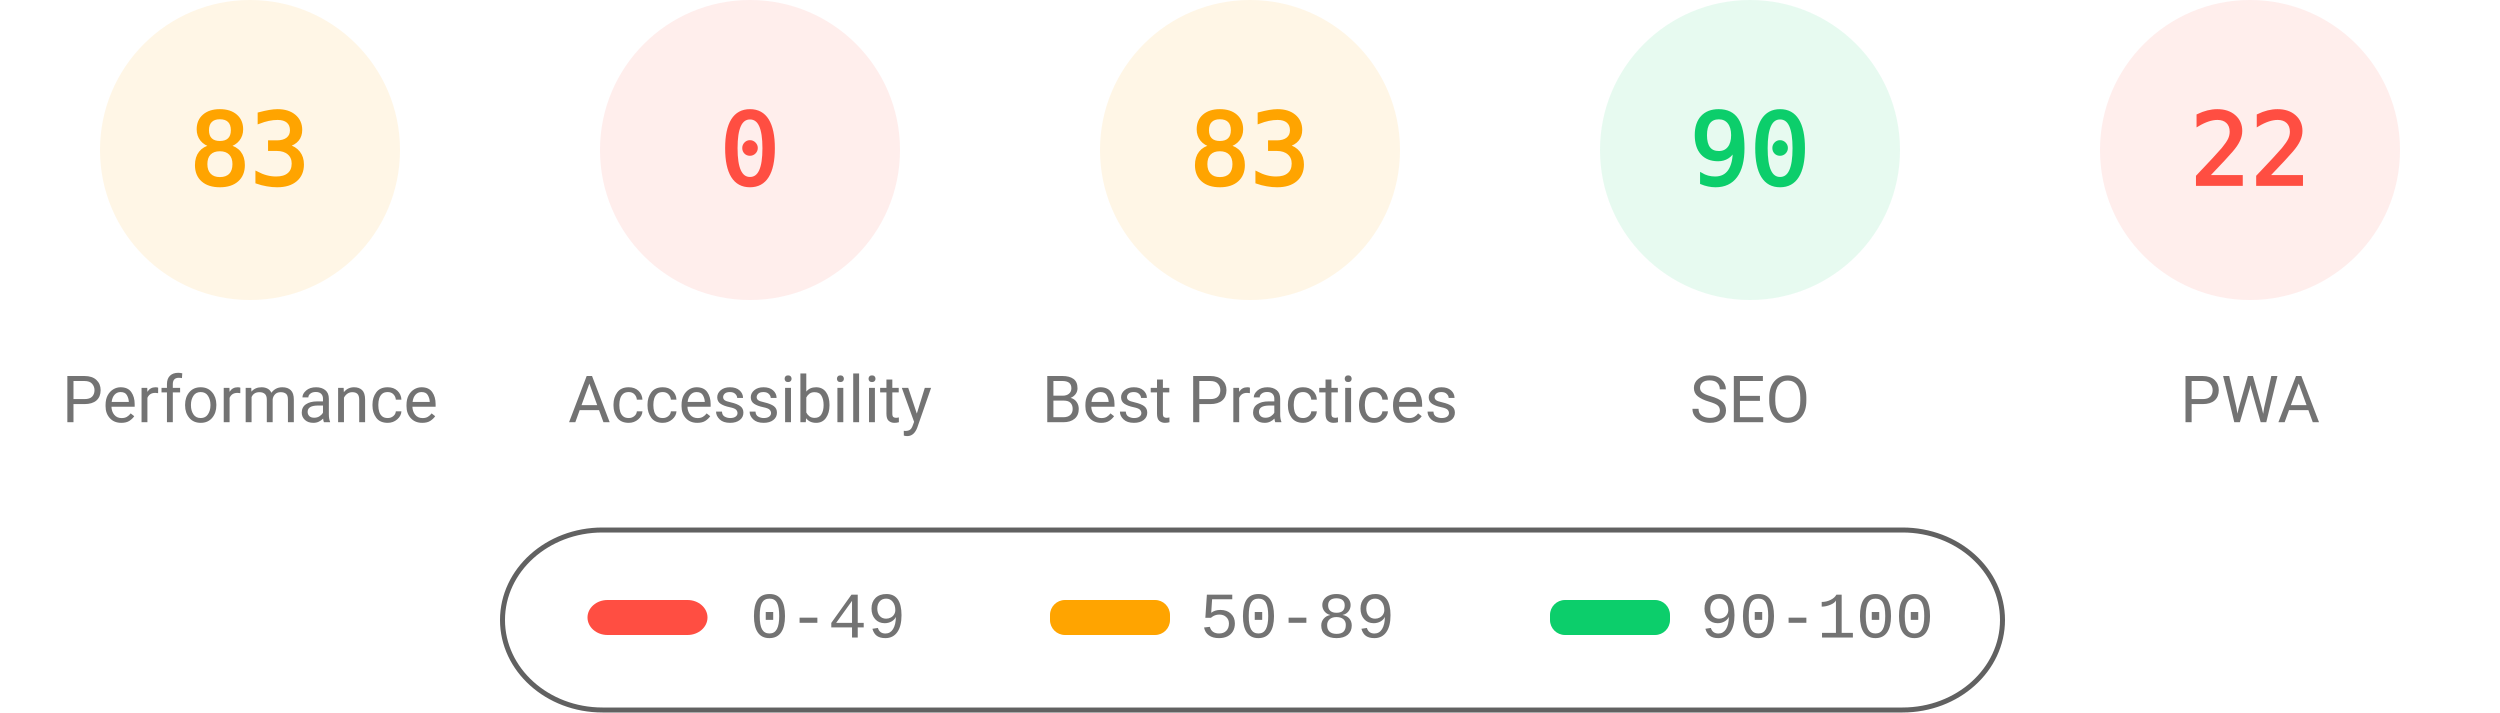
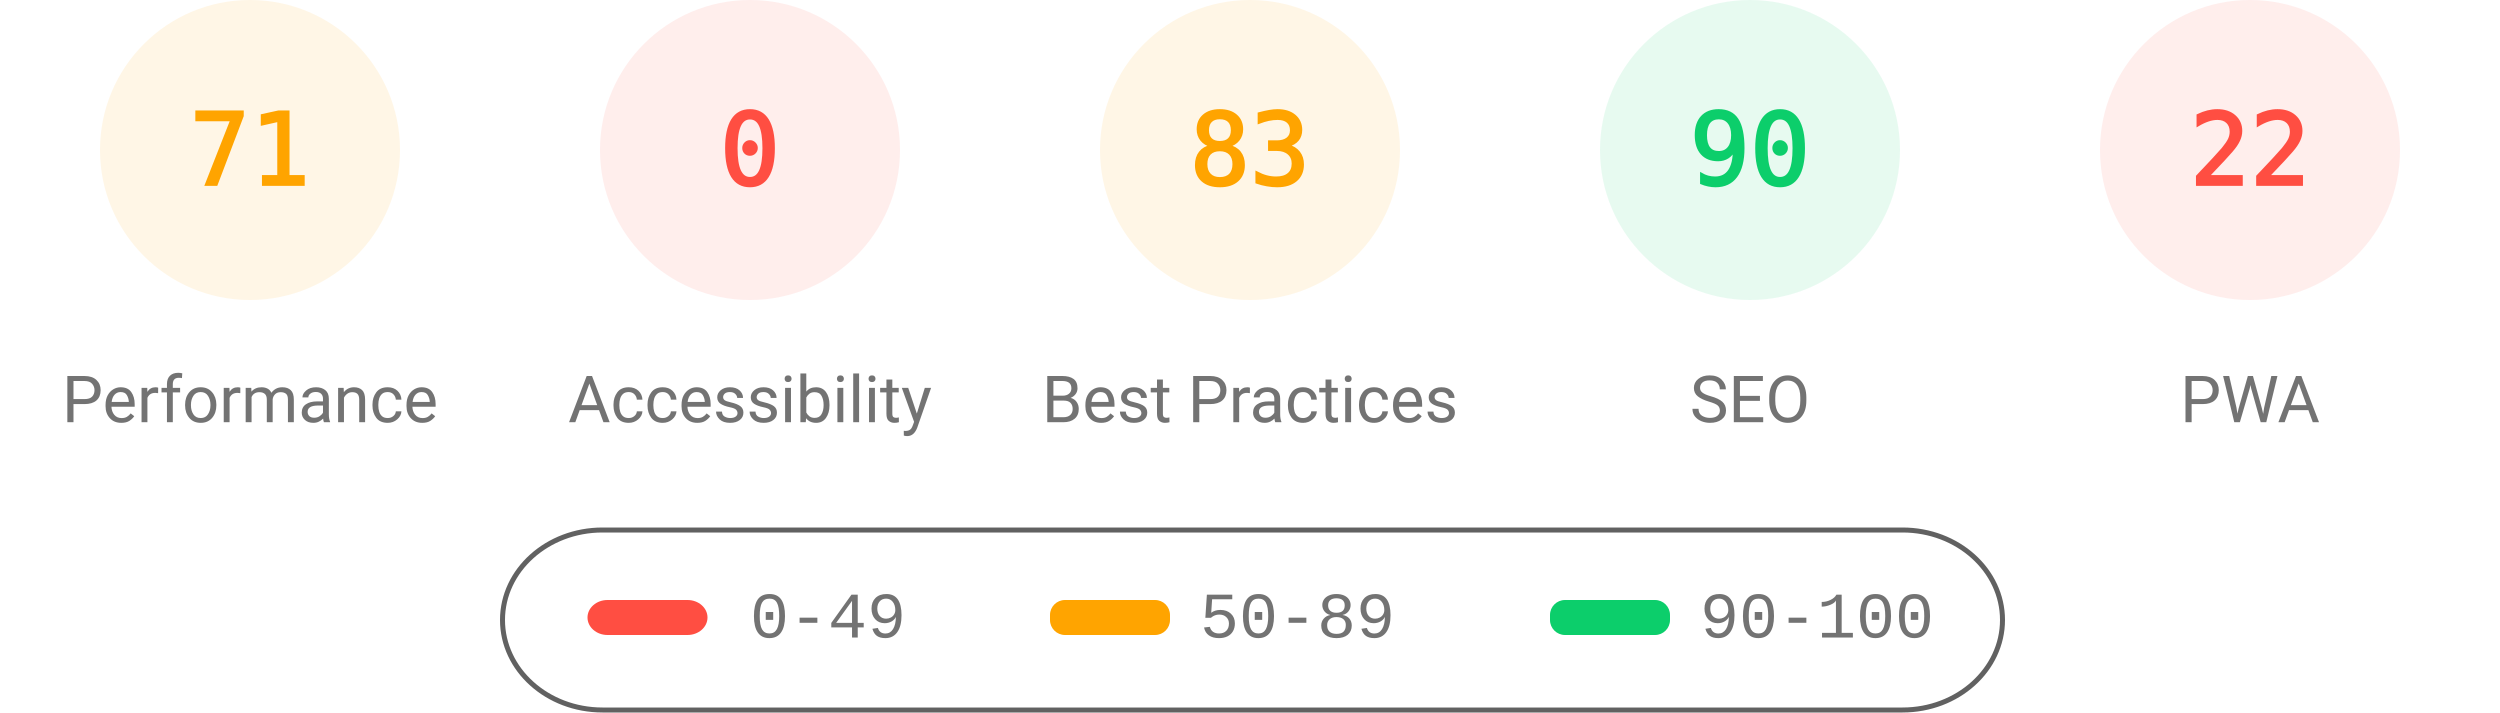
<svg xmlns="http://www.w3.org/2000/svg" fill="none" width="1000" height="285">
  <style>.gauge-base{opacity:.1}.gauge-arc{fill:none;animation-delay:250ms;stroke-linecap:round;transform:rotate(-90deg);transform-origin:100px 60px;animation:load-gauge 1s ease forwards}.guage-text{font-size:40px;font-family:monospace;text-align:center}.guage-red{color:#ff4e42;fill:#ff4e42;stroke:#ff4e42}.guage-orange{color:#ffa400;fill:#ffa400;stroke:#ffa400}.guage-green{color:#0cce6b;fill:#0cce6b;stroke:#0cce6b}.guage-undefined{color:#5c5c5c;fill:#5c5c5c;stroke:#5c5c5c}.guage-title{color:#737373;fill:#737373;stroke:none;font-size:26px;line-height:26px;font-family:Roboto,Halvetica,Arial,sans-serif}@keyframes load-gauge{from{stroke-dasharray:0 352.858}}</style>
  <svg class="guage-div guage-perf guage-orange" viewBox="0 0 200 200" width="200" height="200">
    <circle class="gauge-base" r="56" cx="100" cy="60" stroke-width="8" />
-     <circle class="gauge-arc guage-arc-1" r="56" cx="100" cy="60" stroke-width="8" style="stroke-dasharray:292.042,351.858" />
-     <text class="guage-text" x="100" y="60" alignment-baseline="central" dominant-baseline="central" text-anchor="middle">83</text>
+     <circle class="gauge-arc guage-arc-1" r="56" cx="100" cy="60" stroke-width="8" style="stroke-dasharray:249.819,351.858" />
+     <text class="guage-text" x="100" y="60" alignment-baseline="central" dominant-baseline="central" text-anchor="middle">71</text>
    <text class="guage-title" x="100" y="160" alignment-baseline="central" dominant-baseline="central" text-anchor="middle">Performance</text>
  </svg>
  <svg class="guage-div guage-acc guage-red" viewBox="0 0 200 200" width="200" height="200" x="200">
    <circle class="gauge-base" r="56" cx="100" cy="60" stroke-width="8" />
    <circle class="gauge-arc guage-arc-2" r="56" cx="100" cy="60" stroke-width="8" style="stroke-dasharray:0,351.858" />
    <text class="guage-text" x="100" y="60" alignment-baseline="central" dominant-baseline="central" text-anchor="middle">0</text>
    <text class="guage-title" x="100" y="160" alignment-baseline="central" dominant-baseline="central" text-anchor="middle">Accessibility</text>
  </svg>
  <svg class="guage-div guage-best guage-orange" viewBox="0 0 200 200" width="200" height="200" x="400">
    <circle class="gauge-base" r="56" cx="100" cy="60" stroke-width="8" />
    <circle class="gauge-arc guage-arc-3" r="56" cx="100" cy="60" stroke-width="8" style="stroke-dasharray:292.042,351.858" />
    <text class="guage-text" x="100" y="60" alignment-baseline="central" dominant-baseline="central" text-anchor="middle">83</text>
    <text class="guage-title" x="100" y="160" alignment-baseline="central" dominant-baseline="central" text-anchor="middle">Best Practices</text>
  </svg>
  <svg class="guage-div guage-seo guage-green" viewBox="0 0 200 200" width="200" height="200" x="600">
    <circle class="gauge-base" r="56" cx="100" cy="60" stroke-width="8" />
    <circle class="gauge-arc guage-arc-4" r="56" cx="100" cy="60" stroke-width="8" style="stroke-dasharray:316.672,351.858" />
    <text class="guage-text" x="100" y="60" alignment-baseline="central" dominant-baseline="central" text-anchor="middle">90</text>
    <text class="guage-title" x="100" y="160" alignment-baseline="central" dominant-baseline="central" text-anchor="middle">SEO</text>
  </svg>
  <svg class="guage-div guage-pwa guage-red" viewBox="0 0 200 200" width="200" height="200" x="800">
    <circle class="gauge-base" r="56" cx="100" cy="60" stroke-width="8" />
    <circle class="gauge-arc guage-arc-4" r="56" cx="100" cy="60" stroke-width="8" style="stroke-dasharray:77.409,351.858" />
    <text class="guage-text" x="100" y="60" alignment-baseline="central" dominant-baseline="central" text-anchor="middle">22</text>
    <text class="guage-title" x="100" y="160" alignment-baseline="central" dominant-baseline="central" text-anchor="middle">PWA</text>
  </svg>
  <svg width="604" height="76" x="200" y="210">
    <path fill="none" id="canvas_background" d="M-1-1h604v80H-1z" />
    <rect fill-opacity="0" stroke="#616161" stroke-width="2" rx="40" id="svg_2" height="72" width="600" y="2" x="1" fill="#000" />
    <rect stroke="#000" rx="8" id="svg_3" height="14" width="48" y="30" x="35" stroke-opacity="null" stroke-width="0" fill="#ff4e42" />
    <rect stroke="#000" rx="6" id="svg_4" height="14" width="48" y="30" x="220" stroke-opacity="null" stroke-width="0" fill="#ffa400" />
    <rect stroke="#000" rx="6" id="svg_5" height="14" width="48" y="30" x="420" stroke-opacity="null" stroke-width="0" fill="#0cce6b" />
    <text xml:space="preserve" text-anchor="start" font-family="'Courier New', Courier, monospace" font-size="26" id="svg_6" y="45" x="100" stroke-opacity="null" stroke-width="0" stroke="#000" fill="#737373">0-49</text>
    <text xml:space="preserve" text-anchor="start" font-family="'Courier New', Courier, monospace" font-size="26" id="svg_7" y="45" x="280" stroke-opacity="null" stroke-width="0" stroke="#000" fill="#737373">50-89</text>
    <text xml:space="preserve" text-anchor="start" font-family="'Courier New', Courier, monospace" font-size="26" id="svg_8" y="45" x="480" stroke-opacity="null" stroke-width="0" stroke="#000" fill="#737373">90-100</text>
  </svg>
</svg>
